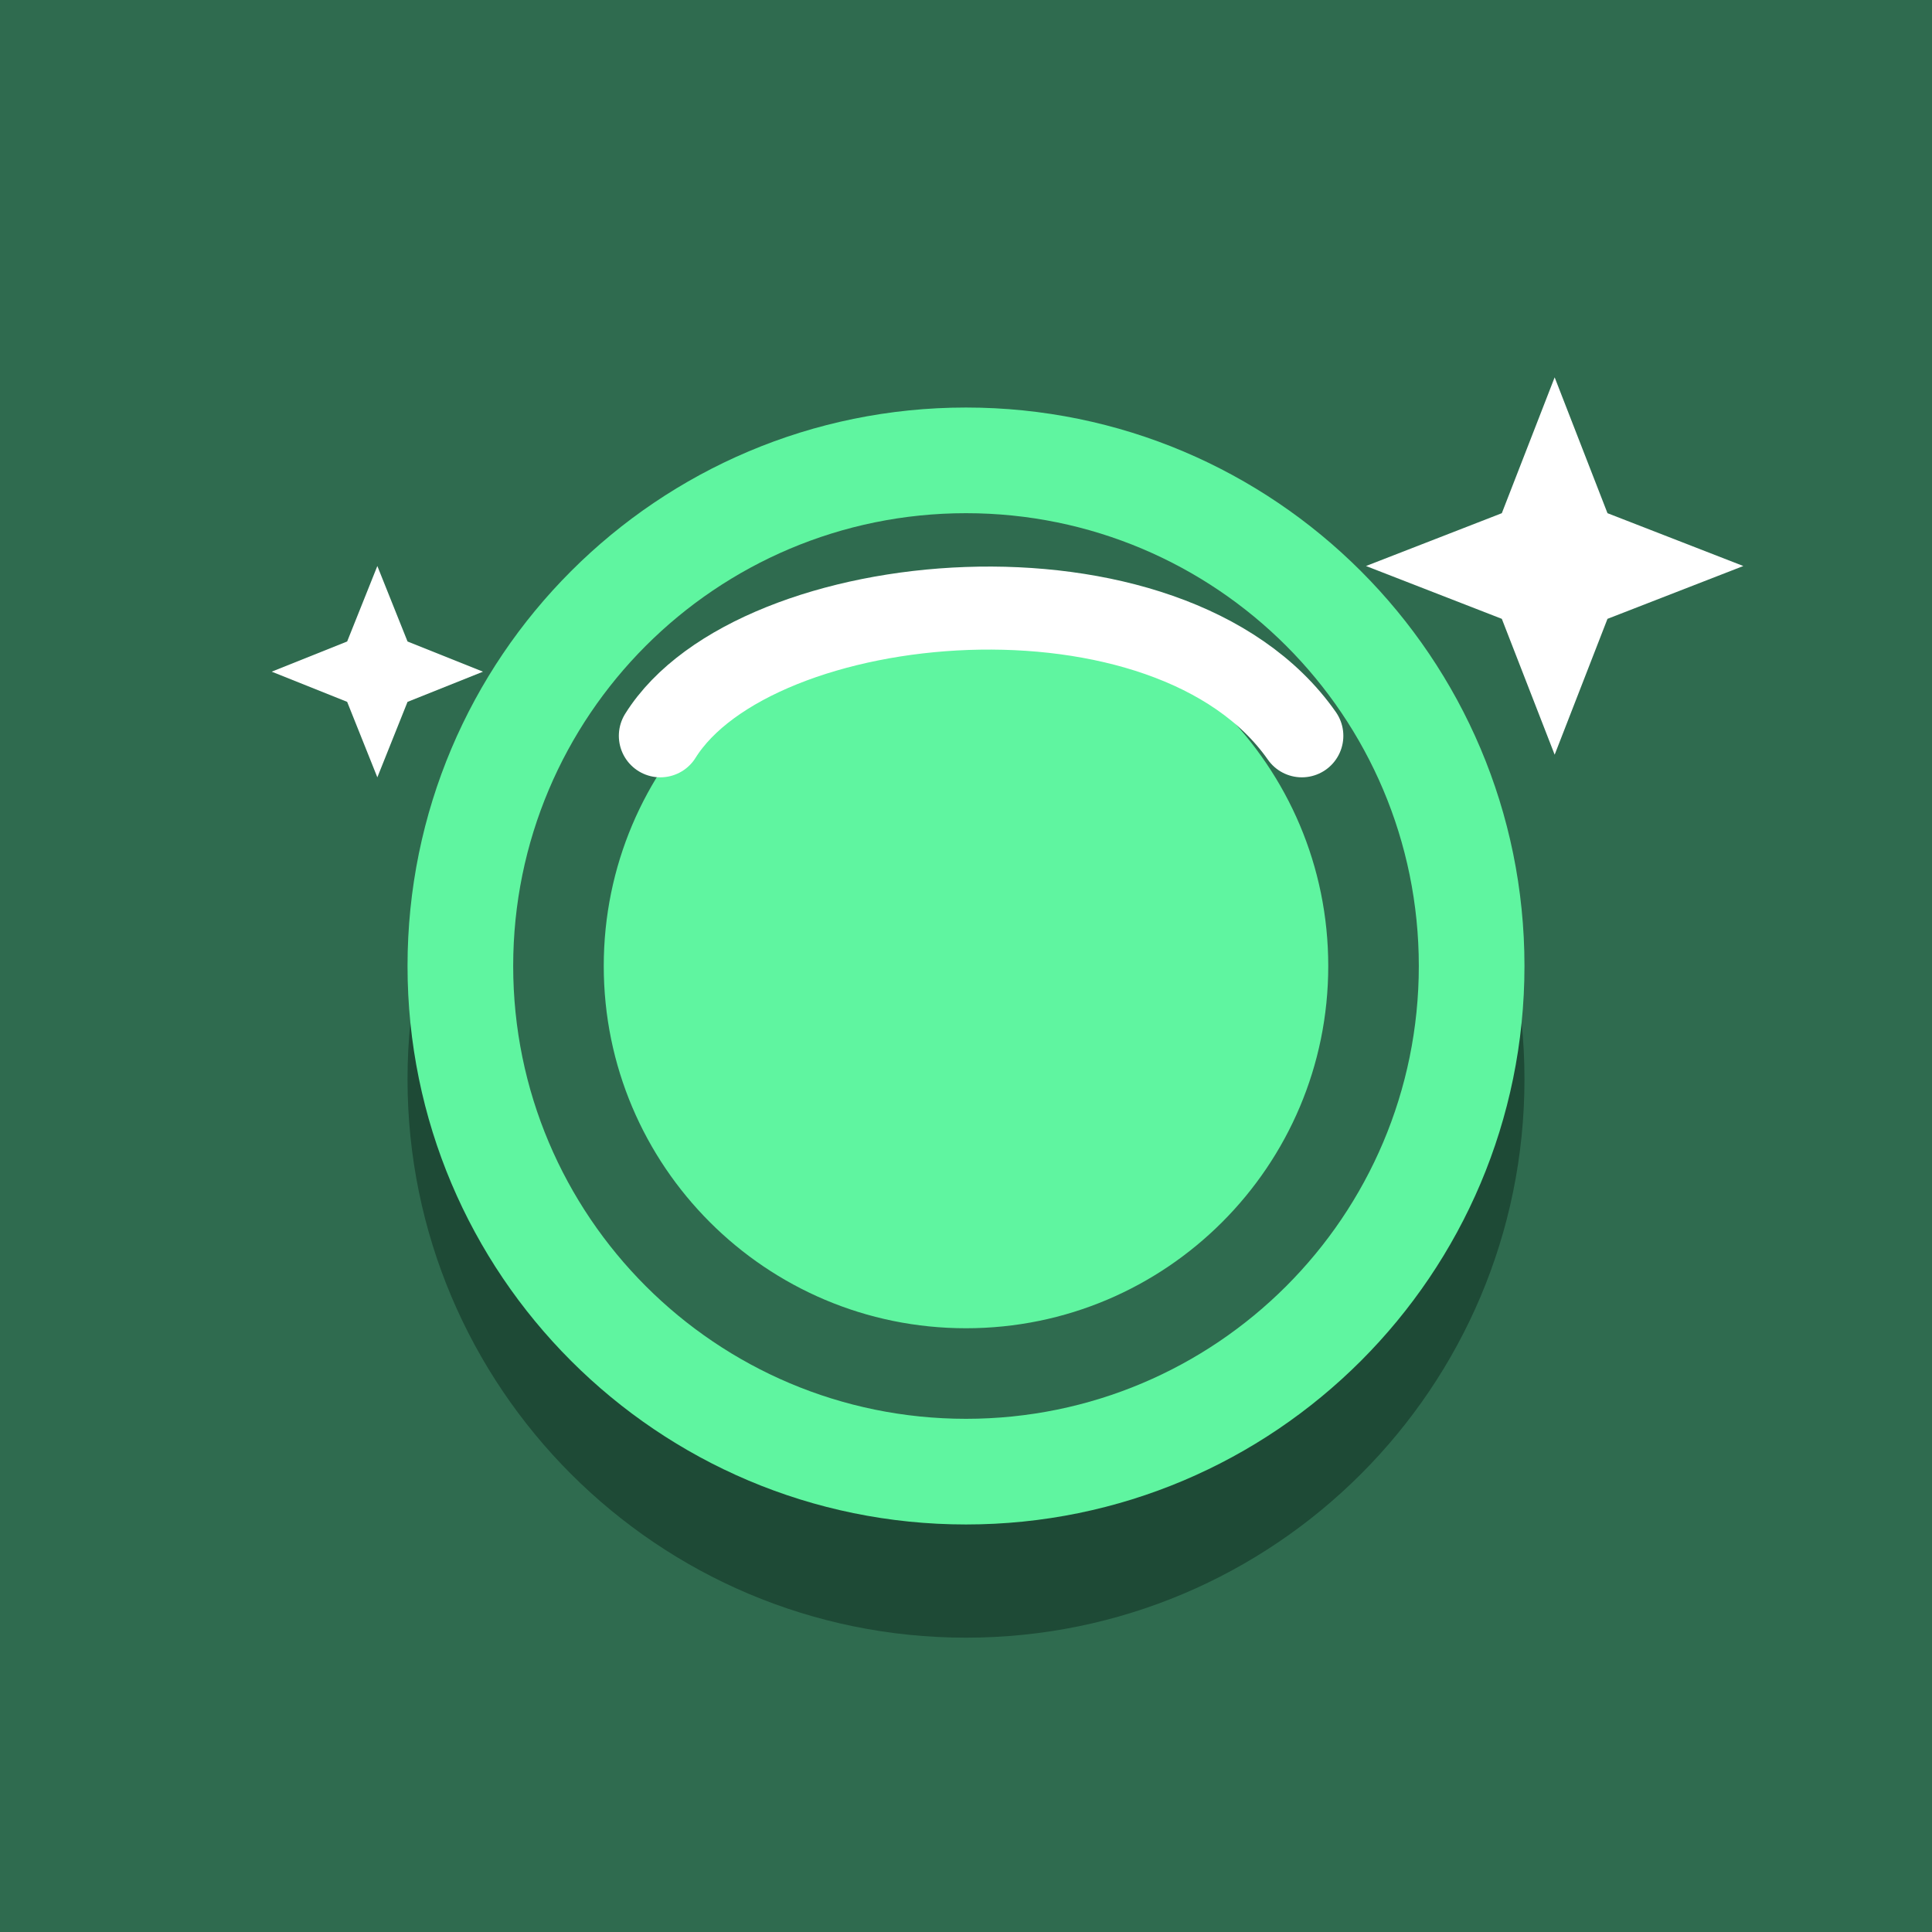
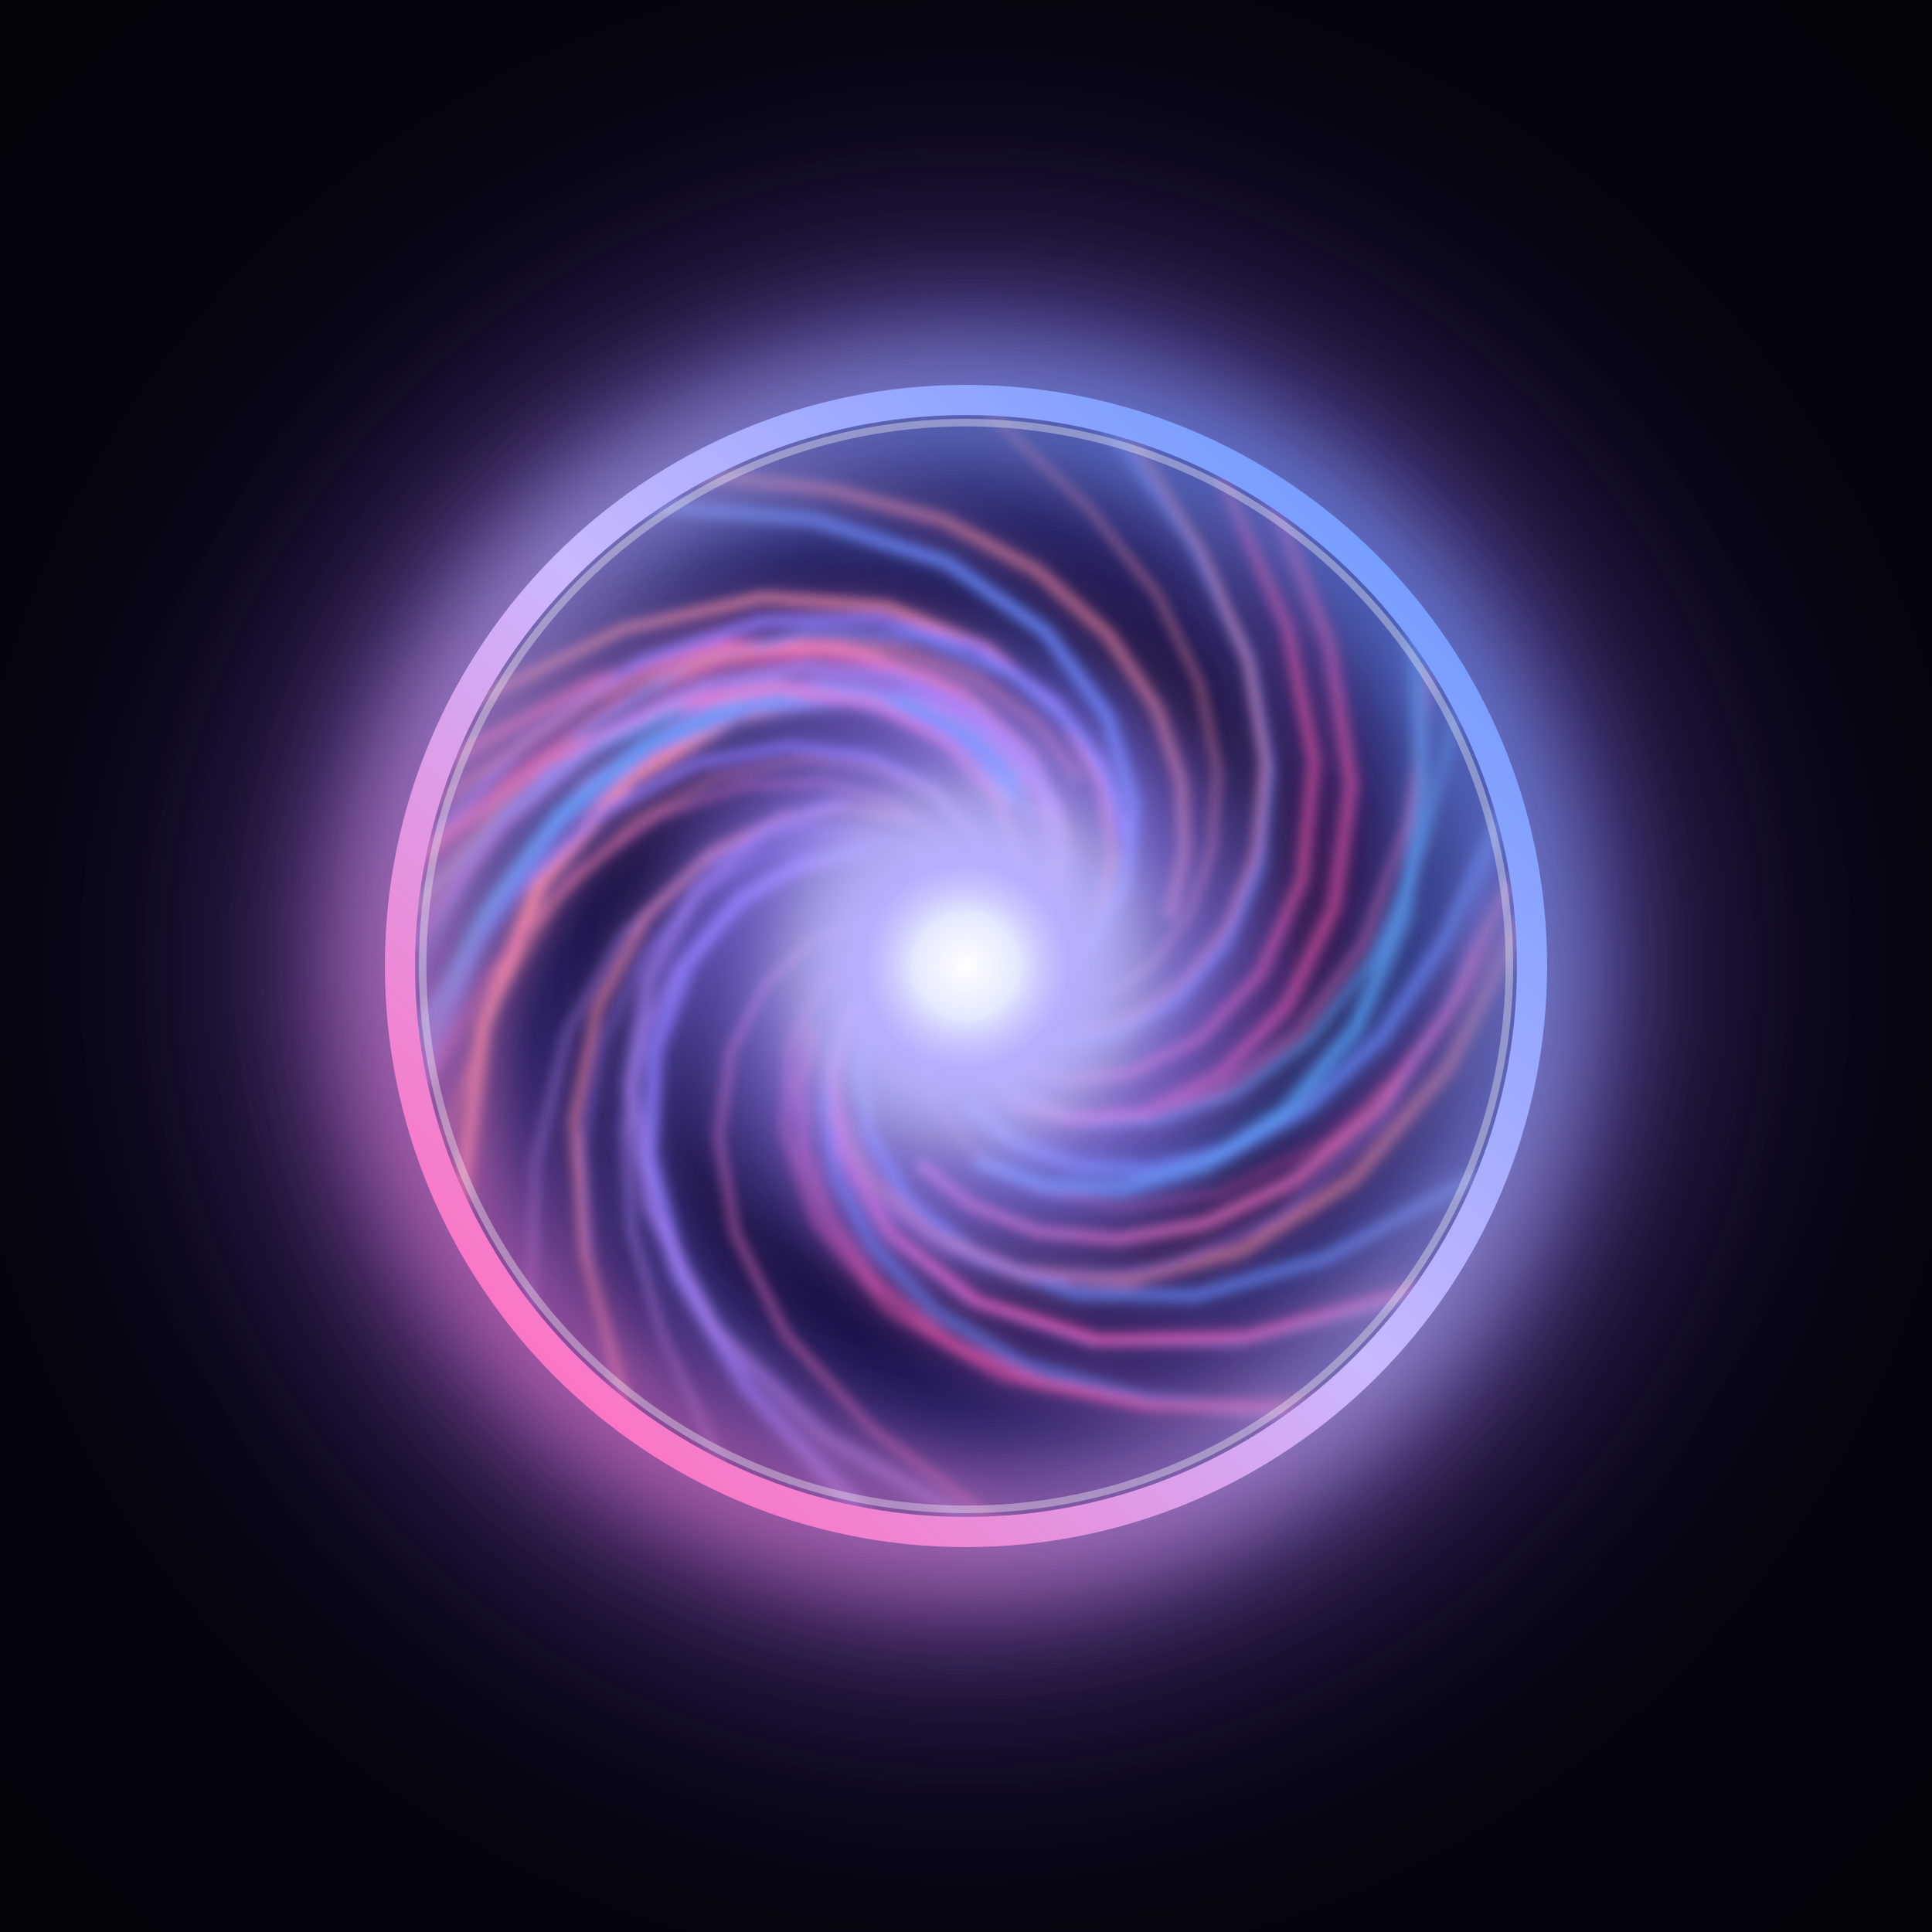
<svg xmlns="http://www.w3.org/2000/svg" viewBox="0 0 512 512" width="512" height="512">
-   <rect x="0" y="0" width="512" height="512" fill="#2F6B4F" />
-   <circle cx="256" cy="286" r="148" fill="#1E4A36" />
-   <circle cx="256" cy="256" r="148" fill="#5FF5A0" />
-   <circle cx="256" cy="256" r="108" fill="none" stroke="#2F6B4F" stroke-width="24" />
-   <path d="M175 195 C200 155, 310 145, 345 195" fill="none" stroke="#FFFFFF" stroke-width="22" stroke-linecap="round" />
-   <path d="M412 100 L426 136 L462 150 L426 164 L412 200 L398 164 L362 150 L398 136 Z" fill="#FFFFFF" />
-   <path d="M100 150 L108 170 L128 178 L108 186 L100 206 L92 186 L72 178 L92 170 Z" fill="#FFFFFF" />
+   <defs>
+     <radialGradient id="bg" cx="50%" cy="50%" r="75%">
+       <stop offset="0" stop-color="#0A0A20" />
+       <stop offset="1" stop-color="#020207" />
+     </radialGradient>
+     <radialGradient id="halo" cx="50%" cy="50%" r="50%">
+       <stop offset="0.6" stop-color="#6F7DFF" stop-opacity=".7" />
+       <stop offset="0.82" stop-color="#C04DFF" stop-opacity=".25" />
+       <stop offset="1" stop-color="#8A4DFF" stop-opacity="0" />
+     </radialGradient>
+     <radialGradient id="body" cx="50%" cy="50%" r="50%">
+       <stop offset="0" stop-color="#2A1F6E" />
+       <stop offset=".6" stop-color="#120E3A" />
+       <stop offset="1" stop-color="#2B2A8A" />
+     </radialGradient>
+     <linearGradient id="rim" x1=".9" y1=".1" x2=".1" y2=".9">
+       <stop offset="0" stop-color="#6F9BFF" />
+       <stop offset=".5" stop-color="#C9B8FF" />
+       <stop offset="1" stop-color="#FF6FBF" />
+     </linearGradient>
+     <radialGradient id="core" cx="50%" cy="50%" r="50%">
+       <stop offset="0" stop-color="#fff" />
+       <stop offset=".3" stop-color="#E4E9FF" />
+       <stop offset=".6" stop-color="#9C8CFF" stop-opacity=".6" />
+       <stop offset="1" stop-color="#7A6CFF" stop-opacity="0" />
+     </radialGradient>
+     <filter id="b2" x="-20%" y="-20%" width="140%" height="140%">
+       <feGaussianBlur stdDeviation="1.6" />
+     </filter>
+     <filter id="b6">
+       <feGaussianBlur stdDeviation="6" />
+     </filter>
+     <filter id="b16" x="-40%" y="-40%" width="180%" height="180%">
+       <feGaussianBlur stdDeviation="16" />
+     </filter>
+     <filter id="b30" x="-60%" y="-60%" width="220%" height="220%">
+       <feGaussianBlur stdDeviation="30" />
+     </filter>
+     <clipPath id="d">
+       <circle cx="256" cy="256" r="150" />
+     </clipPath>
+   </defs>
+   <rect width="512" height="512" fill="url(#bg)" />
+   <circle cx="256" cy="256" r="215" fill="url(#halo)" filter="url(#b30)" />
+   <circle cx="256" cy="256" r="150" fill="url(#body)" />
+   <g clip-path="url(#d)">
+     <g filter="url(#b6)" opacity=".8">
+       <path d="M190.6 386.7 L175.7 354.5 L167.3 325.9 L165.7 299.4 L170.0 275.9 L179.1 256.6 L191.4 242.1 L205.5 232.8 L219.9 228.5" fill="none" stroke="#B78CFF" stroke-width="1.5" stroke-linecap="round" opacity="0.74" />
+       <path d="M379.5 177.3 L372.9 218.4 L361.1 250.3 L343.7 273.9 L323.0 289.1 L301.9 295.8 L282.7 295.0 L267.5 288.3 L257.9 277.5" fill="none" stroke="#FF7AC8" stroke-width="1.5" stroke-linecap="round" opacity="0.66" />
+       <path d="M323.8 126.6 L341.3 166.6 L348.2 201.9 L345.0 233.1 L333.9 258.1 L317.6 275.4 L299.2 284.5 L281.6 285.9 L267.4 280.9" fill="none" stroke="#FF5AB0" stroke-width="2.9" stroke-linecap="round" opacity="0.65" />
+       <path d="M400.1 234.3 L383.8 268.0 L365.0 294.1 L343.0 312.9 L319.4 324.2 L296.1 328.4 L275.0 326.4 L257.3 319.3 L244.1 308.7" fill="none" stroke="#FF7AC8" stroke-width="2.8" stroke-linecap="round" opacity="0.74" />
+       <path d="M118.0 201.1 L156.9 180.4 L191.6 170.7 L222.7 171.3 L248.3 180.3 L266.5 195.0 L276.7 212.4 L279.1 229.5 L274.7 243.7" fill="none" stroke="#FF7AC8" stroke-width="2.3" stroke-linecap="round" opacity="0.72" />
+       <path d="M390.6 312.0 L351.9 333.3 L316.8 343.4 L285.1 342.7 L259.1 333.3 L240.5 318.1 L230.2 300.2 L227.9 282.6 L232.3 268.2" fill="none" stroke="#6C8CFF" stroke-width="3.5" stroke-linecap="round" opacity="0.68" />
+       <path d="M386.4 187.9 L376.8 225.2 L364.0 254.0 L346.9 275.6 L327.3 289.9 L307.3 297.0 L288.6 297.6 L273.0 292.7 L261.7 283.9" fill="none" stroke="#5FA8FF" stroke-width="1.9" stroke-linecap="round" opacity="0.74" />
+       <path d="M108.4 232.4 L136.0 205.1 L163.1 186.3 L190.6 175.9 L216.8 173.3 L240.1 177.4 L259.0 186.7 L272.6 199.5 L280.5 214.0" fill="none" stroke="#FF5AB0" stroke-width="1.6" stroke-linecap="round" opacity="0.66" />
+       <path d="M262.6 110.0 L288.5 134.5 L306.8 157.7 L318.0 181.4 L322.6 204.2 L321.2 224.9 L315.1 242.2 L305.4 255.4 L293.7 263.8" fill="none" stroke="#FF8FA8" stroke-width="1.4" stroke-linecap="round" opacity="0.73" />
+       <path d="M292.3 111.3 L316.3 144.2 L330.9 174.6 L336.3 203.7 L333.7 229.5 L324.7 250.5 L311.5 265.5 L296.3 274.0 L281.3 276.0" fill="none" stroke="#6C8CFF" stroke-width="2.9" stroke-linecap="round" opacity="0.68" />
+       <path d="M336.2 129.5 L352.4 170.9 L358.1 207.9 L353.5 240.5 L340.9 266.6 L323.0 284.9 L303.0 294.7 L283.8 296.7 L267.8 292.0" fill="none" stroke="#FF5AB0" stroke-width="3.4" stroke-linecap="round" opacity="0.60" />
+       <path d="M124.9 186.1 L165.3 166.6 L202.0 158.3 L235.0 160.8 L262.0 171.9 L281.2 188.8 L292.0 208.4 L294.7 227.5 L290.5 243.5" fill="none" stroke="#FF8FA8" stroke-width="2.2" stroke-linecap="round" opacity="0.92" />
+       <path d="M164.8 372.9 L156.3 335.5 L154.4 303.5 L159.7 275.8 L170.7 253.2 L185.5 236.7 L202.3 226.5 L219.1 222.5 L234.2 224.0" fill="none" stroke="#8E7BFF" stroke-width="1.6" stroke-linecap="round" opacity="0.57" />
+       <path d="M140.3 350.6 L142.0 307.7 L150.3 273.7 L165.4 247.5 L184.8 229.7 L205.7 220.6 L225.3 219.4 L241.4 224.9 L252.2 235.0" fill="none" stroke="#B78CFF" stroke-width="2.0" stroke-linecap="round" opacity="0.52" />
+       <path d="M121.9 318.6 L128.0 271.4 L143.3 233.5 L167.0 205.8 L195.0 189.3 L223.4 183.9 L248.7 188.1 L268.0 199.4 L279.9 214.8" fill="none" stroke="#FF8FA8" stroke-width="3.9" stroke-linecap="round" opacity="0.93" />
+       <path d="M341.3 374.8 L302.6 370.7 L271.9 362.0 L247.9 347.8 L231.1 330.1 L221.4 310.9 L218.7 292.4 L221.8 276.3 L229.5 264.2" fill="none" stroke="#6C8CFF" stroke-width="3.7" stroke-linecap="round" opacity="0.54" />
+       <path d="M226.9 399.2 L198.1 368.0 L179.8 337.1 L172.0 306.3 L173.5 278.2 L182.4 255.0 L196.4 238.2 L212.8 228.5 L229.1 225.8" fill="none" stroke="#8E7BFF" stroke-width="4.1" stroke-linecap="round" opacity="0.80" />
+       <path d="M108.4 241.6 L133.4 216.0 L157.2 197.7 L181.6 186.6 L205.1 182.0 L226.6 183.4 L244.8 189.6 L258.9 199.4 L268.3 211.3" fill="none" stroke="#5FA8FF" stroke-width="3.5" stroke-linecap="round" opacity="0.89" />
+       <path d="M299.6 115.3 L319.0 146.9 L330.8 175.2 L335.1 201.8 L332.8 225.5 L325.2 245.2 L313.8 259.9 L300.2 269.3 L286.3 273.1" fill="none" stroke="#FF8FA8" stroke-width="2.4" stroke-linecap="round" opacity="0.55" />
+       <path d="M402.8 241.8 L377.8 278.1 L351.5 302.7 L323.4 316.4 L296.5 320.0 L273.6 315.2 L256.6 304.3 L246.8 290.1 L244.4 275.4" fill="none" stroke="#FF5AB0" stroke-width="1.2" stroke-linecap="round" opacity="0.53" />
+       <path d="M374.2 343.6 L328.2 355.4 L289.4 355.4 L257.7 344.7 L235.3 326.6 L223.0 305.2 L220.6 284.4 L226.1 267.6 L237.0 257.3" fill="none" stroke="#B78CFF" stroke-width="2.3" stroke-linecap="round" opacity="0.77" />
+       <path d="M398.4 215.1 L383.1 248.9 L366.2 274.8 L346.4 293.5 L325.2 305.1 L304.3 310.1 L285.3 309.0 L269.6 303.2 L258.1 293.9" fill="none" stroke="#6C8CFF" stroke-width="4.2" stroke-linecap="round" opacity="0.68" />
+       <path d="M110.9 270.8 L134.8 238.1 L159.0 215.5 L184.4 202.3 L209.0 197.7 L230.5 200.5 L247.4 209.1 L258.3 221.3 L262.9 234.8" fill="none" stroke="#8E7BFF" stroke-width="2.6" stroke-linecap="round" opacity="0.80" />
+       <path d="M110.3 241.0 L134.3 211.2 L159.5 189.5 L186.3 176.0 L213.0 170.6 L237.6 172.3 L258.6 179.9 L274.8 191.8 L285.6 206.1" fill="none" stroke="#FF8FA8" stroke-width="2.8" stroke-linecap="round" opacity="0.46" />
+       <path d="M108.4 229.7 L138.1 197.2 L169.3 175.5 L201.7 164.7 L232.4 164.0 L259.0 171.8 L279.3 185.9 L292.5 203.5 L298.3 222.0" fill="none" stroke="#8E7BFF" stroke-width="2.8" stroke-linecap="round" opacity="0.90" />
+       <path d="M165.7 371.4 L154.7 331.7 L152.2 297.0 L158.4 266.8 L171.3 242.8 L188.5 225.9 L207.6 216.4 L226.1 214.1 L241.9 217.8" fill="none" stroke="#FF8FA8" stroke-width="1.9" stroke-linecap="round" opacity="0.86" />
+       <path d="M404.7 241.9 L384.2 282.5 L358.7 312.5 L328.9 331.3 L298.3 339.2 L270.1 337.2 L246.9 327.3 L230.5 312.2 L221.6 294.8" fill="none" stroke="#FF8FA8" stroke-width="3.6" stroke-linecap="round" opacity="0.55" />
+       <path d="M107.4 262.7 L128.2 223.3 L154.0 194.0 L184.0 175.4 L215.1 167.5 L244.0 169.3 L268.3 179.1 L286.1 194.4 L296.6 212.4" fill="none" stroke="#6C8CFF" stroke-width="2.0" stroke-linecap="round" opacity="0.80" />
+       <path d="M398.0 216.2 L386.3 261.7 L366.2 297.5 L338.9 322.7 L308.2 336.2 L278.0 338.7 L251.7 331.8 L231.7 317.9 L219.5 300.2" fill="none" stroke="#8E7BFF" stroke-width="1.4" stroke-linecap="round" opacity="0.50" />
+       <path d="M111.6 283.5 L130.6 239.8 L155.7 208.2 L185.5 188.8 L216.0 181.5 L243.3 184.8 L264.5 196.0 L277.7 211.8 L282.7 228.6" fill="none" stroke="#B78CFF" stroke-width="3.7" stroke-linecap="round" opacity="0.69" />
+       <path d="M170.6 133.8 L215.8 137.7 L251.1 149.1 L277.3 167.6 L293.6 190.1 L300.2 213.2 L298.2 233.6 L289.8 249.0 L277.5 257.6" fill="none" stroke="#6C8CFF" stroke-width="3.5" stroke-linecap="round" opacity="0.83" />
+       <path d="M111.1 276.1 L128.5 242.0 L148.3 215.9 L171.3 197.6 L195.6 187.1 L219.2 183.9 L240.2 187.1 L257.4 195.2 L269.6 206.7" fill="none" stroke="#5FA8FF" stroke-width="4.0" stroke-linecap="round" opacity="0.81" />
+       <path d="M111.1 290.1 L131.3 256.3 L151.9 232.0 L174.5 216.1 L197.3 208.1 L218.4 207.4 L236.2 212.6 L249.2 222.2 L256.6 234.4" fill="none" stroke="#FF7AC8" stroke-width="1.3" stroke-linecap="round" opacity="0.75" />
+       <path d="M111.1 288.1 L127.6 248.6 L148.4 218.8 L173.4 198.5 L200.0 187.8 L225.3 185.9 L247.1 191.4 L263.5 202.2 L273.6 216.0" fill="none" stroke="#6C8CFF" stroke-width="3.2" stroke-linecap="round" opacity="0.63" />
+       <path d="M116.7 212.0 L156.8 185.1 L194.3 172.2 L228.3 172.5 L255.6 183.1 L273.9 200.2 L282.2 219.7 L281.4 237.4 L273.7 250.2" fill="none" stroke="#FF8FA8" stroke-width="1.5" stroke-linecap="round" opacity="0.82" />
+       <path d="M352.1 371.1 L304.2 372.9 L265.4 364.7 L235.8 347.3 L216.6 324.3 L208.2 300.0 L209.3 277.9 L217.6 261.2 L230.2 251.5" fill="none" stroke="#FF5AB0" stroke-width="2.0" stroke-linecap="round" opacity="0.60" />
+       <path d="M264.8 403.9 L231.4 379.1 L208.3 353.8 L194.9 327.1 L190.5 301.3 L193.7 278.6 L202.8 260.9 L215.6 249.3 L229.6 244.2" fill="none" stroke="#FF7AC8" stroke-width="1.4" stroke-linecap="round" opacity="0.82" />
+       <path d="M374.9 167.0 L377.2 208.2 L372.0 243.3 L359.3 272.4 L340.9 294.4 L319.5 308.5 L297.4 314.9 L277.0 314.3 L260.1 308.1" fill="none" stroke="#5FA8FF" stroke-width="4.0" stroke-linecap="round" opacity="0.70" />
+       <path d="M111.1 226.6 L145.4 201.4 L176.7 186.8 L206.2 182.3 L231.7 186.4 L251.4 196.9 L264.2 211.4 L269.6 227.2 L268.1 241.6" fill="none" stroke="#FF7AC8" stroke-width="3.0" stroke-linecap="round" opacity="0.84" />
+       <path d="M342.0 374.1 L305.9 372.5 L276.1 366.6 L251.5 355.4 L232.7 340.3 L219.9 322.9 L213.2 304.9 L212.0 287.9 L215.5 273.2" fill="none" stroke="#FF5AB0" stroke-width="2.2" stroke-linecap="round" opacity="0.71" />
+       <path d="M115.9 205.1 L154.2 183.4 L188.6 172.6 L219.8 172.2 L245.6 180.4 L264.4 194.4 L275.2 211.5 L278.1 228.5 L274.3 242.9" fill="none" stroke="#FF7AC8" stroke-width="1.8" stroke-linecap="round" opacity="0.47" />
+       <path d="M376.6 341.0 L330.5 354.1 L291.4 355.1 L259.2 344.9 L236.3 327.1 L223.6 305.8 L220.8 284.9 L226.1 267.9 L236.9 257.4" fill="none" stroke="#FF5AB0" stroke-width="2.5" stroke-linecap="round" opacity="0.76" />
+       <path d="M108.3 250.8 L132.8 218.6 L158.6 195.6 L186.1 181.9 L213.2 176.9 L237.6 179.5 L257.6 188.2 L272.1 201.0 L280.4 215.7" fill="none" stroke="#B78CFF" stroke-width="3.6" stroke-linecap="round" opacity="0.70" />
+       <path d="M258.2 403.8 L218.1 380.6 L189.3 352.3 L172.4 320.1 L167.1 287.8 L172.1 258.8 L184.9 235.8 L202.5 220.4 L221.9 213.2" fill="none" stroke="#B78CFF" stroke-width="3.9" stroke-linecap="round" opacity="0.55" />
+       <path d="M116.6 303.7 L130.5 266.6 L147.3 238.3 L168.0 218.1 L190.4 205.9 L212.5 201.4 L232.1 203.5 L247.7 210.8 L258.2 221.6" fill="none" stroke="#FF8FA8" stroke-width="1.9" stroke-linecap="round" opacity="0.49" />
+       <path d="M183.8 125.6 L220.0 129.7 L250.2 137.9 L275.0 151.3 L293.8 168.4 L306.5 187.7 L313.0 207.4 L313.8 226.1 L310.0 242.3" fill="none" stroke="#FF8FA8" stroke-width="3.1" stroke-linecap="round" opacity="0.63" />
+     </g>
+     <g filter="url(#b2)">
+       <path d="M190.6 386.7 L175.7 354.5 L167.3 325.9 L165.7 299.4 L170.0 275.9 L179.1 256.6 L191.4 242.1 L205.5 232.8 L219.9 228.5" fill="none" stroke="#B78CFF" stroke-width="1.5" stroke-linecap="round" opacity="0.74" />
+       <path d="M379.5 177.3 L372.9 218.4 L361.1 250.3 L343.7 273.9 L323.0 289.1 L301.9 295.8 L282.7 295.0 L267.5 288.3 L257.9 277.5" fill="none" stroke="#FF7AC8" stroke-width="1.5" stroke-linecap="round" opacity="0.66" />
+       <path d="M323.8 126.6 L341.3 166.6 L348.2 201.9 L345.0 233.1 L333.9 258.1 L317.6 275.4 L299.2 284.5 L281.6 285.9 L267.4 280.9" fill="none" stroke="#FF5AB0" stroke-width="2.9" stroke-linecap="round" opacity="0.65" />
+       <path d="M400.1 234.3 L383.8 268.0 L365.0 294.1 L343.0 312.9 L319.4 324.2 L296.1 328.4 L275.0 326.4 L257.3 319.3 L244.1 308.7" fill="none" stroke="#FF7AC8" stroke-width="2.8" stroke-linecap="round" opacity="0.74" />
+       <path d="M118.0 201.1 L156.9 180.4 L191.6 170.7 L222.7 171.3 L248.3 180.3 L266.5 195.0 L276.7 212.4 L279.1 229.5 L274.7 243.7" fill="none" stroke="#FF7AC8" stroke-width="2.3" stroke-linecap="round" opacity="0.72" />
+       <path d="M390.6 312.0 L351.9 333.3 L316.8 343.4 L285.1 342.7 L259.1 333.3 L240.5 318.1 L230.2 300.2 L227.9 282.6 L232.3 268.2" fill="none" stroke="#6C8CFF" stroke-width="3.5" stroke-linecap="round" opacity="0.68" />
+       <path d="M386.4 187.9 L376.8 225.2 L364.0 254.0 L346.9 275.6 L327.3 289.9 L307.3 297.0 L288.6 297.6 L273.0 292.7 L261.7 283.9" fill="none" stroke="#5FA8FF" stroke-width="1.9" stroke-linecap="round" opacity="0.74" />
+       <path d="M108.4 232.4 L136.0 205.1 L163.1 186.3 L190.6 175.9 L216.8 173.3 L240.1 177.4 L259.0 186.7 L272.6 199.5 L280.5 214.0" fill="none" stroke="#FF5AB0" stroke-width="1.6" stroke-linecap="round" opacity="0.66" />
+       <path d="M262.6 110.0 L288.5 134.5 L306.8 157.7 L318.0 181.4 L322.6 204.2 L321.2 224.9 L315.1 242.2 L305.4 255.4 L293.7 263.8" fill="none" stroke="#FF8FA8" stroke-width="1.4" stroke-linecap="round" opacity="0.73" />
+       <path d="M292.3 111.3 L316.3 144.2 L330.9 174.6 L336.3 203.7 L333.7 229.5 L324.7 250.5 L311.5 265.5 L296.3 274.0 L281.3 276.0" fill="none" stroke="#6C8CFF" stroke-width="2.9" stroke-linecap="round" opacity="0.68" />
+       <path d="M336.2 129.5 L352.4 170.9 L358.1 207.9 L353.5 240.5 L340.9 266.6 L323.0 284.9 L303.0 294.7 L283.8 296.7 L267.8 292.0" fill="none" stroke="#FF5AB0" stroke-width="3.4" stroke-linecap="round" opacity="0.60" />
+       <path d="M124.9 186.1 L165.3 166.6 L202.0 158.3 L235.0 160.8 L262.0 171.9 L281.2 188.8 L292.0 208.4 L294.7 227.5 L290.5 243.5" fill="none" stroke="#FF8FA8" stroke-width="2.2" stroke-linecap="round" opacity="0.92" />
+       <path d="M164.8 372.9 L156.3 335.5 L154.4 303.5 L159.7 275.8 L170.7 253.2 L185.5 236.7 L202.3 226.5 L219.1 222.5 L234.2 224.0" fill="none" stroke="#8E7BFF" stroke-width="1.6" stroke-linecap="round" opacity="0.57" />
+       <path d="M140.3 350.6 L142.0 307.7 L150.3 273.7 L165.4 247.5 L184.8 229.7 L205.7 220.6 L225.3 219.4 L241.4 224.9 L252.2 235.0" fill="none" stroke="#B78CFF" stroke-width="2.0" stroke-linecap="round" opacity="0.52" />
+       <path d="M121.9 318.6 L128.0 271.4 L143.3 233.5 L167.0 205.8 L195.0 189.3 L223.4 183.9 L248.7 188.1 L268.0 199.4 L279.9 214.8" fill="none" stroke="#FF8FA8" stroke-width="3.9" stroke-linecap="round" opacity="0.93" />
+       <path d="M341.3 374.8 L302.6 370.7 L271.9 362.0 L247.9 347.8 L231.1 330.1 L221.4 310.9 L218.7 292.4 L221.8 276.3 L229.5 264.2" fill="none" stroke="#6C8CFF" stroke-width="3.7" stroke-linecap="round" opacity="0.54" />
+       <path d="M226.9 399.2 L198.1 368.0 L179.8 337.1 L172.0 306.3 L173.5 278.2 L182.4 255.0 L196.4 238.2 L212.8 228.5 L229.1 225.8" fill="none" stroke="#8E7BFF" stroke-width="4.1" stroke-linecap="round" opacity="0.80" />
+       <path d="M108.4 241.6 L133.4 216.0 L157.2 197.7 L181.6 186.6 L205.1 182.0 L226.6 183.4 L244.8 189.6 L258.9 199.4 L268.3 211.3" fill="none" stroke="#5FA8FF" stroke-width="3.5" stroke-linecap="round" opacity="0.89" />
+       <path d="M299.6 115.3 L319.0 146.9 L330.8 175.2 L335.1 201.8 L332.8 225.5 L325.2 245.2 L313.8 259.9 L300.2 269.3 L286.3 273.1" fill="none" stroke="#FF8FA8" stroke-width="2.4" stroke-linecap="round" opacity="0.55" />
+       <path d="M402.8 241.8 L377.8 278.1 L351.5 302.7 L323.4 316.4 L296.5 320.0 L273.6 315.2 L256.6 304.3 L246.8 290.1 L244.4 275.4" fill="none" stroke="#FF5AB0" stroke-width="1.2" stroke-linecap="round" opacity="0.53" />
+       <path d="M374.2 343.6 L328.2 355.4 L289.4 355.4 L257.7 344.7 L235.3 326.6 L223.0 305.2 L220.6 284.4 L226.1 267.6 L237.0 257.3" fill="none" stroke="#B78CFF" stroke-width="2.3" stroke-linecap="round" opacity="0.77" />
+       <path d="M398.4 215.1 L383.1 248.9 L366.2 274.8 L346.4 293.5 L325.2 305.1 L304.3 310.1 L285.3 309.0 L269.6 303.2 L258.1 293.9" fill="none" stroke="#6C8CFF" stroke-width="4.2" stroke-linecap="round" opacity="0.68" />
+       <path d="M110.9 270.8 L134.8 238.1 L159.0 215.5 L184.4 202.3 L209.0 197.7 L230.5 200.5 L247.4 209.1 L258.3 221.3 L262.9 234.8" fill="none" stroke="#8E7BFF" stroke-width="2.6" stroke-linecap="round" opacity="0.80" />
+       <path d="M110.3 241.0 L134.3 211.2 L159.5 189.5 L186.3 176.0 L213.0 170.6 L237.6 172.3 L258.6 179.9 L274.8 191.8 L285.6 206.1" fill="none" stroke="#FF8FA8" stroke-width="2.8" stroke-linecap="round" opacity="0.46" />
+       <path d="M108.4 229.7 L138.1 197.2 L169.3 175.5 L201.7 164.7 L232.4 164.0 L259.0 171.8 L279.3 185.9 L292.5 203.5 L298.3 222.0" fill="none" stroke="#8E7BFF" stroke-width="2.8" stroke-linecap="round" opacity="0.90" />
+       <path d="M165.7 371.4 L154.7 331.7 L152.2 297.0 L158.4 266.8 L171.3 242.8 L188.5 225.9 L207.6 216.4 L226.1 214.1 L241.9 217.8" fill="none" stroke="#FF8FA8" stroke-width="1.9" stroke-linecap="round" opacity="0.86" />
+       <path d="M404.7 241.9 L384.2 282.5 L358.7 312.5 L328.9 331.3 L298.3 339.2 L270.1 337.2 L246.9 327.3 L230.5 312.2 L221.6 294.8" fill="none" stroke="#FF8FA8" stroke-width="3.6" stroke-linecap="round" opacity="0.55" />
+       <path d="M107.4 262.7 L128.2 223.3 L154.0 194.0 L184.0 175.4 L215.1 167.5 L244.0 169.3 L268.3 179.1 L286.1 194.4 L296.6 212.4" fill="none" stroke="#6C8CFF" stroke-width="2.0" stroke-linecap="round" opacity="0.80" />
+       <path d="M398.0 216.2 L386.3 261.7 L366.2 297.5 L338.9 322.7 L308.2 336.2 L278.0 338.7 L251.7 331.8 L231.7 317.9 L219.5 300.2" fill="none" stroke="#8E7BFF" stroke-width="1.4" stroke-linecap="round" opacity="0.50" />
+       <path d="M111.6 283.5 L130.6 239.8 L155.7 208.2 L185.5 188.8 L216.0 181.5 L243.3 184.8 L264.5 196.0 L277.7 211.8 L282.7 228.6" fill="none" stroke="#B78CFF" stroke-width="3.7" stroke-linecap="round" opacity="0.69" />
+       <path d="M170.6 133.8 L215.8 137.7 L251.1 149.1 L277.3 167.6 L293.6 190.1 L300.2 213.2 L298.2 233.6 L289.8 249.0 L277.5 257.6" fill="none" stroke="#6C8CFF" stroke-width="3.5" stroke-linecap="round" opacity="0.83" />
+       <path d="M111.1 276.1 L128.5 242.0 L148.3 215.9 L171.3 197.6 L195.6 187.1 L219.2 183.9 L240.2 187.1 L257.4 195.2 L269.6 206.7" fill="none" stroke="#5FA8FF" stroke-width="4.0" stroke-linecap="round" opacity="0.81" />
+       <path d="M111.1 290.1 L131.3 256.3 L151.9 232.0 L174.5 216.1 L197.3 208.1 L218.4 207.4 L236.2 212.6 L249.2 222.2 L256.6 234.4" fill="none" stroke="#FF7AC8" stroke-width="1.3" stroke-linecap="round" opacity="0.75" />
+       <path d="M111.1 288.1 L127.6 248.6 L148.4 218.8 L173.4 198.5 L200.0 187.8 L225.3 185.9 L247.1 191.4 L263.5 202.2 L273.6 216.0" fill="none" stroke="#6C8CFF" stroke-width="3.2" stroke-linecap="round" opacity="0.63" />
+       <path d="M116.7 212.0 L156.8 185.1 L194.3 172.2 L228.3 172.5 L255.6 183.1 L273.9 200.2 L282.2 219.7 L281.4 237.4 L273.7 250.2" fill="none" stroke="#FF8FA8" stroke-width="1.5" stroke-linecap="round" opacity="0.82" />
+       <path d="M352.1 371.1 L304.2 372.9 L265.4 364.7 L235.8 347.3 L216.6 324.3 L208.2 300.0 L209.3 277.9 L217.6 261.2 L230.2 251.5" fill="none" stroke="#FF5AB0" stroke-width="2.0" stroke-linecap="round" opacity="0.60" />
+       <path d="M264.8 403.9 L231.4 379.1 L208.3 353.8 L194.9 327.1 L190.5 301.3 L193.7 278.6 L202.8 260.9 L215.6 249.3 L229.6 244.2" fill="none" stroke="#FF7AC8" stroke-width="1.4" stroke-linecap="round" opacity="0.82" />
+       <path d="M374.9 167.0 L377.2 208.2 L372.0 243.3 L359.3 272.4 L340.9 294.4 L319.5 308.5 L297.4 314.9 L277.0 314.3 L260.1 308.1" fill="none" stroke="#5FA8FF" stroke-width="4.0" stroke-linecap="round" opacity="0.70" />
+       <path d="M111.1 226.6 L145.4 201.4 L176.7 186.8 L206.2 182.3 L231.7 186.4 L251.4 196.9 L264.2 211.4 L269.6 227.2 L268.1 241.6" fill="none" stroke="#FF7AC8" stroke-width="3.0" stroke-linecap="round" opacity="0.84" />
+       <path d="M342.0 374.1 L305.9 372.5 L276.1 366.6 L251.5 355.4 L232.7 340.3 L219.9 322.9 L213.2 304.9 L212.0 287.9 L215.5 273.2" fill="none" stroke="#FF5AB0" stroke-width="2.2" stroke-linecap="round" opacity="0.71" />
+       <path d="M115.9 205.1 L154.2 183.4 L188.6 172.6 L219.8 172.2 L245.6 180.4 L264.4 194.4 L275.2 211.5 L278.1 228.5 L274.3 242.9" fill="none" stroke="#FF7AC8" stroke-width="1.8" stroke-linecap="round" opacity="0.47" />
+       <path d="M376.6 341.0 L330.5 354.1 L291.4 355.1 L259.2 344.9 L236.3 327.1 L223.6 305.8 L220.8 284.9 L226.1 267.9 L236.9 257.4" fill="none" stroke="#FF5AB0" stroke-width="2.5" stroke-linecap="round" opacity="0.76" />
+       <path d="M108.3 250.8 L132.8 218.6 L158.6 195.6 L186.1 181.9 L213.2 176.9 L237.6 179.5 L257.6 188.2 L272.1 201.0 L280.4 215.7" fill="none" stroke="#B78CFF" stroke-width="3.6" stroke-linecap="round" opacity="0.70" />
+       <path d="M258.2 403.8 L218.1 380.6 L189.3 352.3 L172.4 320.1 L167.1 287.8 L172.1 258.8 L184.9 235.8 L202.5 220.4 L221.9 213.2" fill="none" stroke="#B78CFF" stroke-width="3.9" stroke-linecap="round" opacity="0.55" />
+       <path d="M116.6 303.7 L130.5 266.6 L147.3 238.3 L168.0 218.1 L190.4 205.9 L212.5 201.4 L232.1 203.5 L247.7 210.8 L258.2 221.6" fill="none" stroke="#FF8FA8" stroke-width="1.9" stroke-linecap="round" opacity="0.49" />
+       <path d="M183.8 125.6 L220.0 129.7 L250.2 137.9 L275.0 151.3 L293.8 168.4 L306.5 187.7 L313.0 207.4 L313.8 226.1 L310.0 242.3" fill="none" stroke="#FF8FA8" stroke-width="3.1" stroke-linecap="round" opacity="0.63" />
+     </g>
+     <circle cx="256" cy="256" r="95" fill="url(#core)" filter="url(#b6)" />
+     <circle cx="256" cy="256" r="46" fill="url(#core)" />
+     <circle cx="256" cy="256" r="150" fill="none" stroke="#06051A" stroke-width="34" opacity=".35" filter="url(#b16)" />
+   </g>
+   <circle cx="256" cy="256" r="150" fill="none" stroke="url(#rim)" stroke-width="22" filter="url(#b16)" opacity=".95" />
+   <circle cx="256" cy="256" r="150" fill="none" stroke="url(#rim)" stroke-width="8" />
+   <circle cx="256" cy="256" r="144" fill="none" stroke="#fff" stroke-width="2" opacity=".35" />
</svg>
